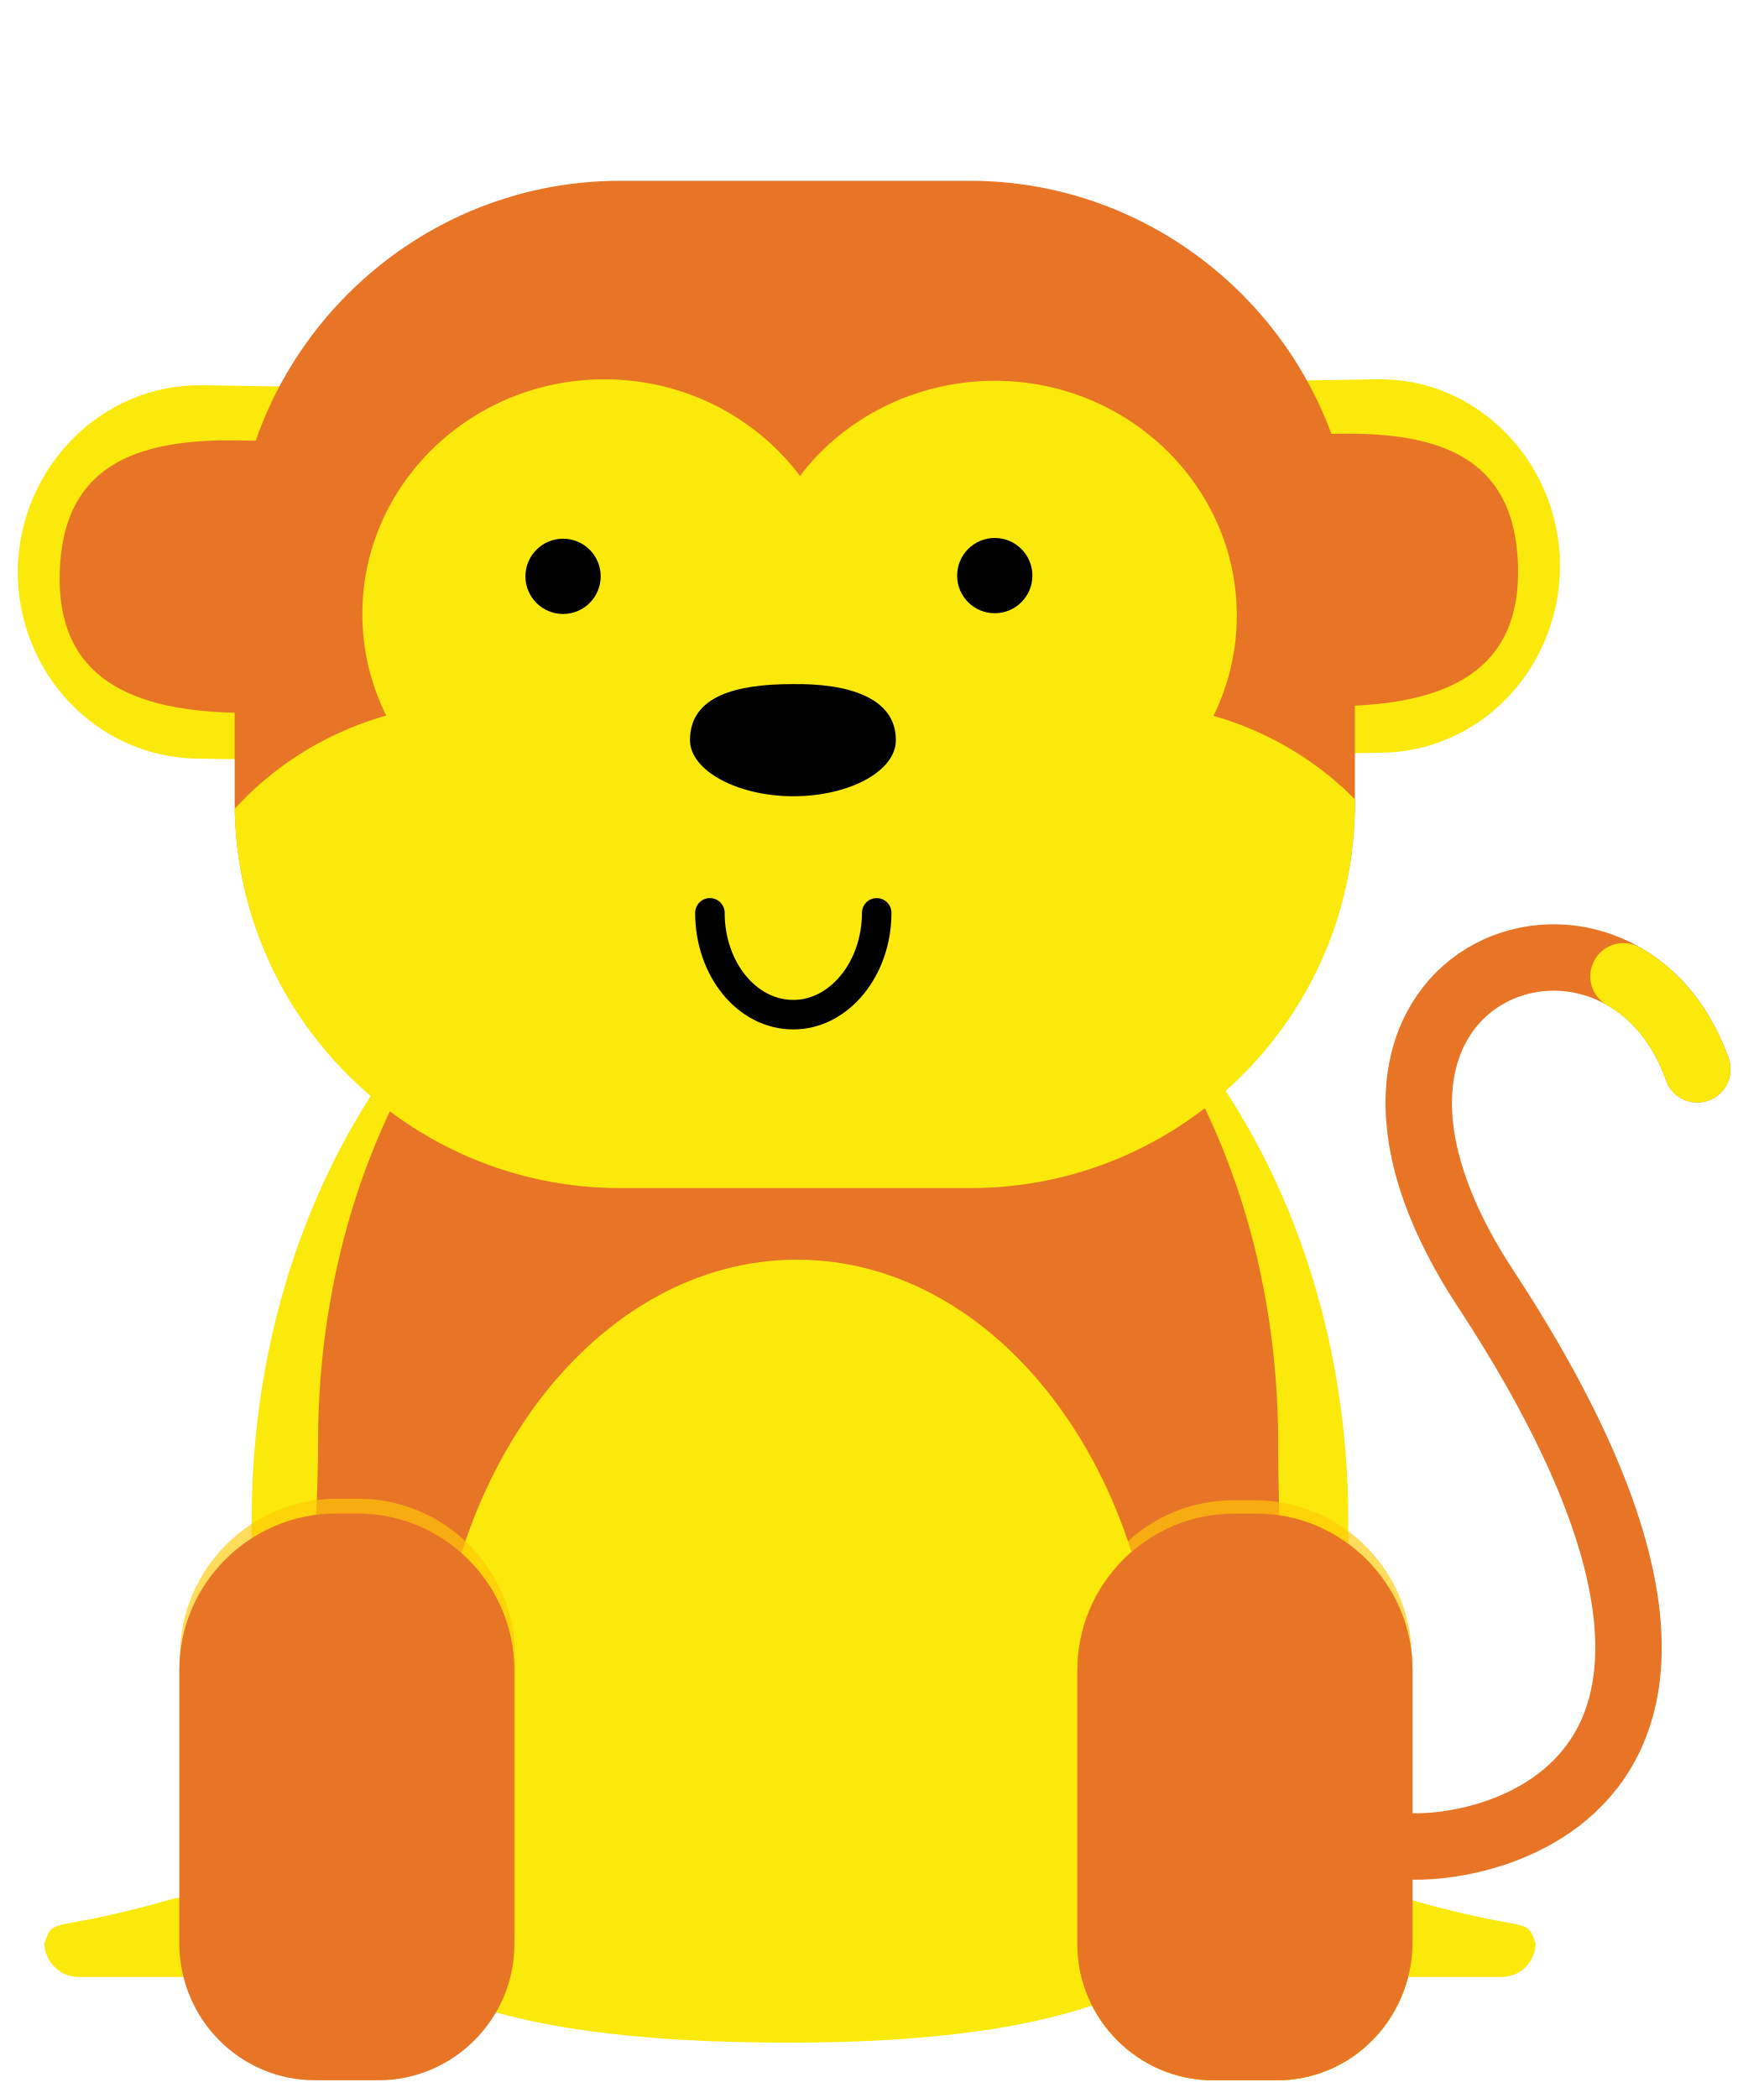
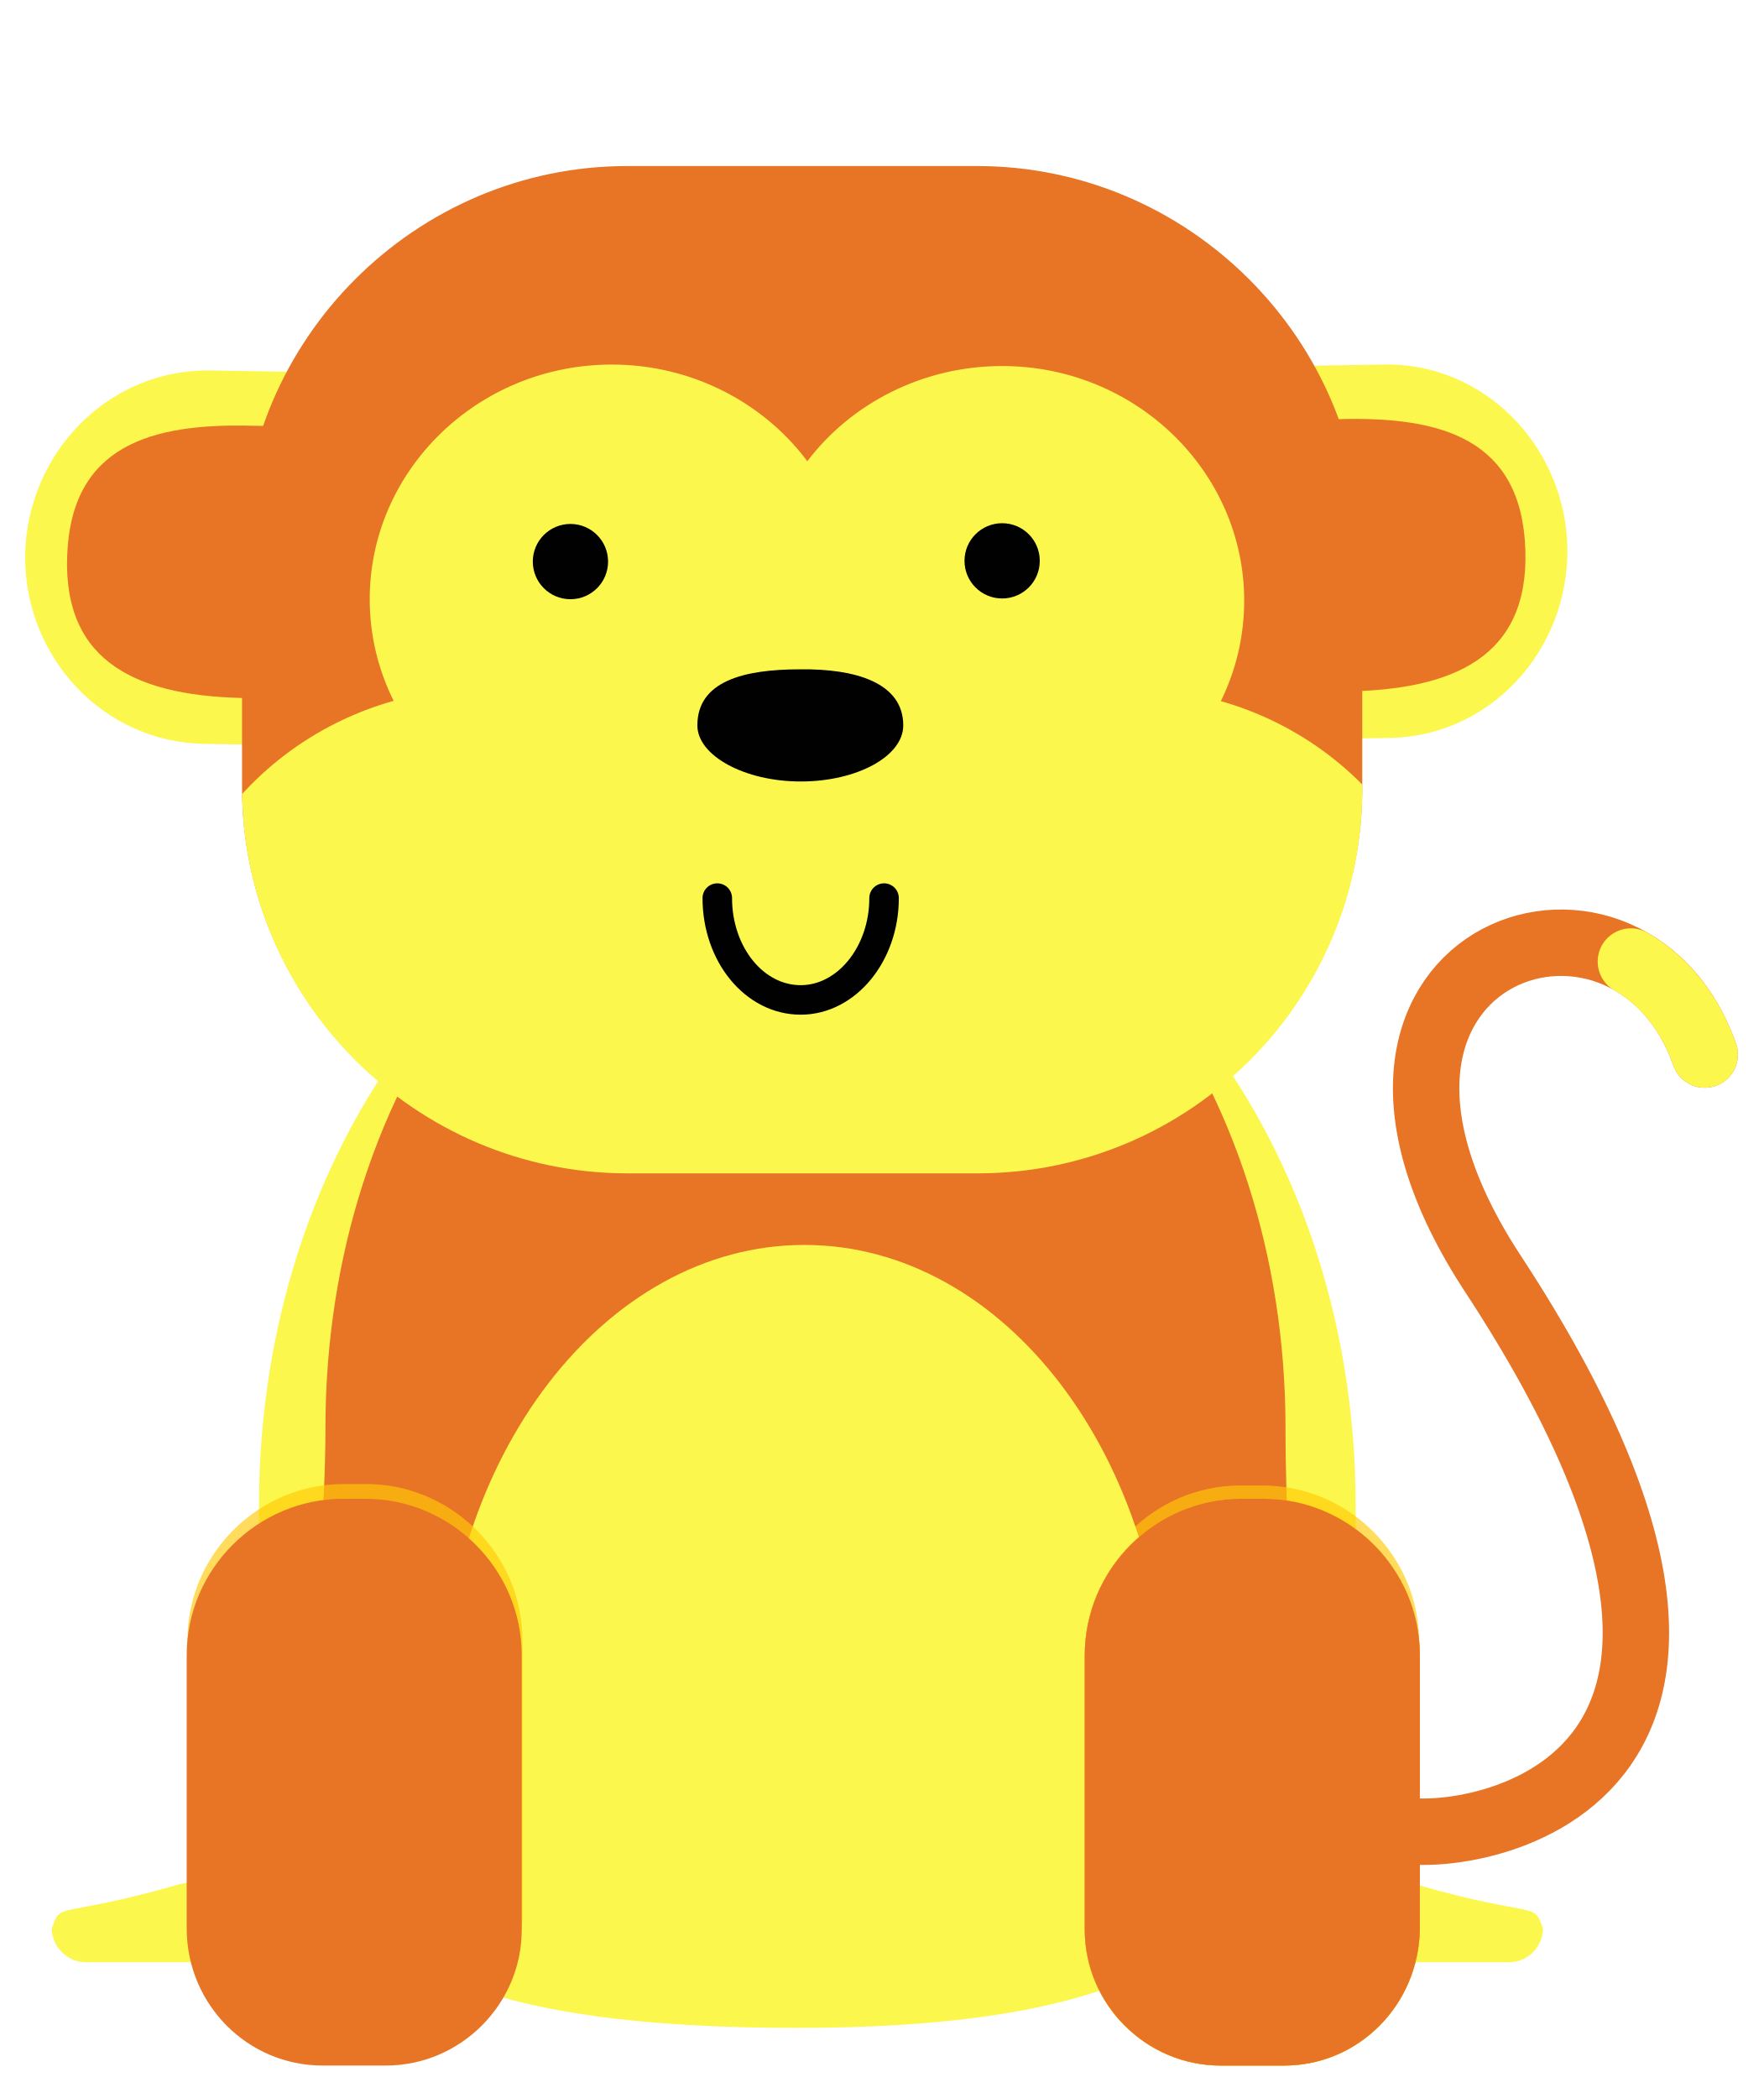
<svg xmlns="http://www.w3.org/2000/svg" xmlns:xlink="http://www.w3.org/1999/xlink" version="1.1" id="monkey" x="0px" y="0px" viewBox="-178 278.6 239 284.3" style="enable-background:new -178 278.6 239 284.3;" xml:space="preserve">
  <style type="text/css">
- 	.st0{fill:#FBE90C;}
+ 	.st0{fill:#FCF74C;}
	.st1{fill:#E87426;}
	.st2{opacity:0.66;fill:#FFCA06;enable-background:new    ;}
- 	.st3{clip-path:url(#SVGID_2_);fill:#FBE90C;}
+ 	.st3{clip-path:url(#SVGID_2_);fill:#FCF74C;}
	.st4{fill:#FFCA06;}
	.st5{fill:none;stroke:#E87426;stroke-width:9;stroke-linecap:round;stroke-miterlimit:10;}
- 	.st6{fill:none;stroke:#FBE90C;stroke-width:9;stroke-linecap:round;stroke-miterlimit:10;}
- 	.st7{clip-path:url(#SVGID_4_);fill:#FBE90C;}
+ 	.st6{fill:none;stroke:#FCF74C;stroke-width:9;stroke-linecap:round;stroke-miterlimit:10;}
+ 	.st7{clip-path:url(#SVGID_4_);fill:#FCF74C;}
	.st8{fill:none;stroke:#010101;stroke-width:4;stroke-linecap:round;stroke-linejoin:round;stroke-miterlimit:10;}
	.st9{fill:#010101;}
</style>
  <g id="monkey-tail">
-     <path id="XMLID_40_" class="st0" d="M4.7,484.6c0,50.9,8.9,46.5-75.5,46.5c-86.8,0-73.1,4.6-73.1-46.5s33.3-92.3,74.3-92.3   S4.7,433.6,4.7,484.6z" />
-     <path id="XMLID_39_" class="st1" d="M-4.8,474.1c0,47.1,13.1,81.1-66.3,81.1c-84.3,0-63.8-34-63.8-81.1s29.1-85.3,65.1-85.3   S-4.8,427.1-4.8,474.1z" />
-     <path id="XMLID_38_" class="st2" d="M-5.1,558.7h-8.6c-10.1,0-18.4-8.3-18.4-18.4v-37.2c0-11.6,9.5-21.2,21.2-21.2h3   c11.6,0,21.2,9.5,21.2,21.2v37.2C13.2,550.4,5,558.7-5.1,558.7z" />
-     <path id="XMLID_37_" class="st0" d="M25.5,546.5h-38.3c-2.5,0-4.4-2-4.4-4.4l0,0c0-2.5-1.2-24.2,2.2-19.1   c4.7,7,25.6,12.6,27.6,12.9c0.1,0,0.2,0,0.4,0.1c16.4,4.7,15.8,2.1,17.1,6l0,0C30,544.5,28,546.5,25.5,546.5z" />
+     <path id="XMLID_40_" class="st0" d="M5.7,482.6c0,50.9,8.9,46.5-75.5,46.5c-86.8,0-73.1,4.6-73.1-46.5s33.3-92.3,74.3-92.3   S5.7,431.6,5.7,482.6z" />
+     <path id="XMLID_39_" class="st1" d="M-3.8,472.1c0,47.1,13.1,81.1-66.3,81.1c-84.3,0-63.8-34-63.8-81.1s29.1-85.3,65.1-85.3   S-3.8,425.1-3.8,472.1z" />
+     <path id="XMLID_38_" class="st2" d="M-4.1,556.7h-8.6c-10.1,0-18.4-8.3-18.4-18.4v-37.2c0-11.6,9.5-21.2,21.2-21.2h3   c11.6,0,21.2,9.5,21.2,21.2v37.2C14.2,548.4,6,556.7-4.1,556.7z" />
+     <path id="XMLID_37_" class="st0" d="M26.5,544.5h-38.3c-2.5,0-4.4-2-4.4-4.4l0,0c0-2.5-1.2-24.2,2.2-19.1   c4.7,7,25.6,12.6,27.6,12.9c0.1,0,0.2,0,0.4,0.1c16.4,4.7,15.8,2.1,17.1,6l0,0C31,542.5,29,544.5,26.5,544.5z" />
    <g id="XMLID_71_">
      <g id="XMLID_72_">
        <g id="XMLID_73_">
          <g id="XMLID_74_">
            <g>
-               <defs>
-                 <path id="SVGID_1_" d="M-20.9,513.7c0,35.6,9.9,61.2-50,61.2c-63.7,0-48.3-25.6-48.3-61.2s22.1-64.4,49.2-64.4         S-20.9,478.1-20.9,513.7z" />
-               </defs>
-               <clipPath id="SVGID_2_">
-                 <use xlink:href="#SVGID_1_" style="overflow:visible;" />
-               </clipPath>
-               <path id="XMLID_35_" class="st3" d="M-4.8,474.3c0,47.1,13.1,81.1-66.3,81.1c-84.3,0-63.8-34-63.8-81.1s29.1-85.3,65.1-85.3        S-4.8,427.2-4.8,474.3z" />
+               <g>
+                 <defs>
+                   <path id="SVGID_1_" d="M-19.9,511.7c0,35.6,9.9,61.2-50,61.2c-63.7,0-48.3-25.6-48.3-61.2s22.1-64.4,49.2-64.4          S-19.9,476.1-19.9,511.7z" />
+                 </defs>
+                 <clipPath id="SVGID_2_">
+                   <use xlink:href="#SVGID_1_" style="overflow:visible;" />
+                 </clipPath>
+                 <path id="XMLID_35_" class="st3" d="M-3.8,472.3c0,47.1,13.1,81.1-66.3,81.1c-84.3,0-63.8-34-63.8-81.1s29.1-85.3,65.1-85.3         S-3.8,425.2-3.8,472.3z" />
+               </g>
            </g>
          </g>
        </g>
      </g>
    </g>
-     <path id="XMLID_34_" class="st0" d="M-167.4,546.5h38.3c2.5,0,4.4-2,4.4-4.4l0,0c0-2.5,1.2-24.2-2.2-19.1   c-4.7,7-25.6,12.6-27.6,12.9c-0.1,0-0.2,0-0.4,0.1c-16.4,4.7-15.8,2.1-17.1,6l0,0C-171.9,544.5-169.8,546.5-167.4,546.5z" />
-     <path id="XMLID_33_" class="st1" d="M-5,560.5h-8.6c-10.1,0-18.4-8.3-18.4-18.4v-37.2c0-11.6,9.5-21.2,21.2-21.2h3   c11.6,0,21.2,9.5,21.2,21.2v37.2C13.2,552.3,5.1,560.5-5,560.5z" />
+     <path id="XMLID_34_" class="st0" d="M-166.4,544.5h38.3c2.5,0,4.4-2,4.4-4.4l0,0c0-2.5,1.2-24.2-2.2-19.1   c-4.7,7-25.6,12.6-27.6,12.9c-0.1,0-0.2,0-0.4,0.1c-16.4,4.7-15.8,2.1-17.1,6l0,0C-170.9,542.5-168.8,544.5-166.4,544.5z" />
+     <path id="XMLID_33_" class="st1" d="M-4,558.5h-8.6c-10.1,0-18.4-8.3-18.4-18.4v-37.2c0-11.6,9.5-21.2,21.2-21.2h3   c11.6,0,21.2,9.5,21.2,21.2v37.2C14.2,550.3,6.1,558.5-4,558.5z" />
    <g id="XMLID_67_">
-       <path id="XMLID_32_" class="st4" d="M-5,560.5h-8.6c-10.1,0-18.4-8.3-18.4-18.4v-37.2c0-11.6,9.5-21.2,21.2-21.2h3    c11.6,0,21.2,9.5,21.2,21.2v37.2C13.2,552.3,5.1,560.5-5,560.5z" />
+       <path id="XMLID_32_" class="st4" d="M-4,558.5h-8.6c-10.1,0-18.4-8.3-18.4-18.4v-37.2c0-11.6,9.5-21.2,21.2-21.2h3    c11.6,0,21.2,9.5,21.2,21.2v37.2C14.2,550.3,6.1,558.5-4,558.5z" />
    </g>
    <g id="XMLID_65_">
-       <path id="XMLID_31_" class="st4" d="M-5,560.5h-8.6c-10.1,0-18.4-8.3-18.4-18.4v-37.2c0-11.6,9.5-21.2,21.2-21.2h3    c11.6,0,21.2,9.5,21.2,21.2v37.2C13.2,552.3,5.1,560.5-5,560.5z" />
+       <path id="XMLID_31_" class="st4" d="M-4,558.5h-8.6c-10.1,0-18.4-8.3-18.4-18.4v-37.2c0-11.6,9.5-21.2,21.2-21.2h3    c11.6,0,21.2,9.5,21.2,21.2v37.2C14.2,550.3,6.1,558.5-4,558.5z" />
    </g>
    <g id="XMLID_63_">
-       <path id="XMLID_30_" class="st1" d="M-5,560.5h-8.6c-10.1,0-18.4-8.3-18.4-18.4v-37.2c0-11.6,9.5-21.2,21.2-21.2h3    c11.6,0,21.2,9.5,21.2,21.2v37.2C13.2,552.3,5.1,560.5-5,560.5z" />
+       <path id="XMLID_30_" class="st1" d="M-4,558.5h-8.6c-10.1,0-18.4-8.3-18.4-18.4v-37.2c0-11.6,9.5-21.2,21.2-21.2h3    c11.6,0,21.2,9.5,21.2,21.2v37.2C14.2,550.3,6.1,558.5-4,558.5z" />
    </g>
-     <path id="XMLID_29_" class="st2" d="M-126.6,558.5h-8.6c-10.1,0-18.4-8.3-18.4-18.4v-37.2c0-11.6,9.5-21.2,21.2-21.2h3   c11.6,0,21.2,9.5,21.2,21.2v37.2C-108.3,550.2-116.5,558.5-126.6,558.5z" />
+     <path id="XMLID_29_" class="st2" d="M-125.6,556.5h-8.6c-10.1,0-18.4-8.3-18.4-18.4v-37.2c0-11.6,9.5-21.2,21.2-21.2h3   c11.6,0,21.2,9.5,21.2,21.2v37.2C-107.3,548.2-115.5,556.5-125.6,556.5z" />
    <g id="XMLID_60_">
-       <path id="XMLID_28_" class="st1" d="M-135.3,560.5h8.6c10.1,0,18.4-8.3,18.4-18.4v-37.2c0-11.6-9.5-21.2-21.2-21.2h-3    c-11.6,0-21.2,9.5-21.2,21.2v37.2C-153.6,552.3-145.4,560.5-135.3,560.5z" />
+       <path id="XMLID_28_" class="st1" d="M-134.3,558.5h8.6c10.1,0,18.4-8.3,18.4-18.4v-37.2c0-11.6-9.5-21.2-21.2-21.2h-3    c-11.6,0-21.2,9.5-21.2,21.2v37.2C-152.6,550.3-144.4,558.5-134.3,558.5z" />
    </g>
-     <path id="XMLID_27_" class="st5" d="M52,423.5c-10.5-29.7-57.1-13.6-28.7,29.7c48.1,73.4-7.9,77.4-12.7,75.2" />
-     <path id="XMLID_26_" class="st6" d="M52,423.5c-2.1-6-5.8-10.2-10-12.6" />
+     <path id="XMLID_27_" class="st5" d="M53,421.5c-10.5-29.7-57.1-13.6-28.7,29.7c48.1,73.4-7.9,77.4-12.7,75.2" />
+     <path id="XMLID_26_" class="st6" d="M53,421.5c-2.1-6-5.8-10.2-10-12.6" />
  </g>
  <g id="monkey-head">
-     <path id="XMLID_25_" class="st0" d="M-15.5,381l24.6-0.4c13.6-0.1,24.4-11.6,24.3-25.6c-0.2-13.9-11.3-25.3-24.9-25l-24.6,0.4   L-15.5,381z" />
-     <path id="XMLID_24_" class="st0" d="M-126.1,331.2l-24.6-0.4c-13.6-0.1-24.6,11.1-24.9,25c-0.1,14,10.7,25.4,24.3,25.6l24.6,0.4   L-126.1,331.2z" />
-     <path id="XMLID_23_" class="st1" d="M-46.5,439.5H-94c-28.7,0-52.2-23.5-52.2-52.2v-32c0-28.7,23.5-52.2,52.2-52.2h47.4   c28.7,0,52.2,23.5,52.2,52.2v31.9C5.7,416-17.8,439.5-46.5,439.5z" />
-     <path id="XMLID_22_" class="st1" d="M-120,338.5l-24.6-0.2c-14-0.4-24.8,2.7-25.3,17.7c-0.5,14.5,9.7,19.1,24.9,19.2l24.6,0.4   L-120,338.5z" />
-     <path id="XMLID_21_" class="st1" d="M-21.8,374.7l24.6-0.4c15.2-0.1,25.4-4.7,24.9-19.2c-0.5-15-11.3-18.1-25.3-17.7l-24.5,0.2   L-21.8,374.7z" />
-     <path id="XMLID_20_" class="st0" d="M-69.7,380.7c5.9,7.9,15.6,13.1,26.5,13.1c18.1,0,32.8-14.3,32.8-31.8s-14.7-31.8-32.8-31.8   c-10.8,0-20.5,5.1-26.4,12.9l0,0c-5.9-7.9-15.6-13.1-26.5-13.1c-18.1,0-32.8,14.3-32.8,31.8s14.7,31.8,32.8,31.8   C-85.2,393.7-75.6,388.6-69.7,380.7" />
+     <path id="XMLID_25_" class="st0" d="M-14.5,379l24.6-0.4c13.6-0.1,24.4-11.6,24.3-25.6c-0.2-13.9-11.3-25.3-24.9-25l-24.6,0.4   L-14.5,379z" />
+     <path id="XMLID_24_" class="st0" d="M-125.1,329.2l-24.6-0.4c-13.6-0.1-24.6,11.1-24.9,25c-0.1,14,10.7,25.4,24.3,25.6l24.6,0.4   L-125.1,329.2z" />
+     <path id="XMLID_23_" class="st1" d="M-45.5,437.5H-93c-28.7,0-52.2-23.5-52.2-52.2v-32c0-28.7,23.5-52.2,52.2-52.2h47.4   c28.7,0,52.2,23.5,52.2,52.2v31.9C6.7,414-16.8,437.5-45.5,437.5z" />
+     <path id="XMLID_22_" class="st1" d="M-119,336.5l-24.6-0.2c-14-0.4-24.8,2.7-25.3,17.7c-0.5,14.5,9.7,19.1,24.9,19.2l24.6,0.4   L-119,336.5z" />
+     <path id="XMLID_21_" class="st1" d="M-20.8,372.7l24.6-0.4c15.2-0.1,25.4-4.7,24.9-19.2c-0.5-15-11.3-18.1-25.3-17.7l-24.5,0.2   L-20.8,372.7z" />
+     <path id="XMLID_20_" class="st0" d="M-68.7,378.7c5.9,7.9,15.6,13.1,26.5,13.1c18.1,0,32.8-14.3,32.8-31.8s-14.7-31.8-32.8-31.8   c-10.8,0-20.5,5.1-26.4,12.9l0,0c-5.9-7.9-15.6-13.1-26.5-13.1c-18.1,0-32.8,14.3-32.8,31.8s14.7,31.8,32.8,31.8   C-84.2,391.7-74.6,386.6-68.7,378.7" />
    <g id="XMLID_46_">
      <g id="XMLID_47_">
        <g id="XMLID_48_">
          <g id="XMLID_49_">
            <g>
-               <defs>
-                 <path id="SVGID_3_" d="M-25.8,458.9h-87.7c-24.2,0-43.7-19-43.7-42.5s19.6-42.5,43.7-42.5h87.6l0,0c24.2,0,43.7,19,43.7,42.5         C18,439.9-1.6,458.9-25.8,458.9" />
-               </defs>
-               <clipPath id="SVGID_4_">
-                 <use xlink:href="#SVGID_3_" style="overflow:visible;" />
-               </clipPath>
-               <path id="XMLID_18_" class="st7" d="M-46.5,439.6H-94c-28.7,0-52.2-23.5-52.2-52.2v-31.9c0-28.7,23.5-52.2,52.2-52.2h47.4        c28.7,0,52.2,23.5,52.2,52.2v31.9C5.7,416.2-17.8,439.6-46.5,439.6z" />
+               <g>
+                 <defs>
+                   <path id="SVGID_3_" d="M-24.8,456.9h-87.7c-24.2,0-43.7-19-43.7-42.5s19.6-42.5,43.7-42.5h87.6l0,0          c24.2,0,43.7,19,43.7,42.5C19,437.9-0.6,456.9-24.8,456.9" />
+                 </defs>
+                 <clipPath id="SVGID_4_">
+                   <use xlink:href="#SVGID_3_" style="overflow:visible;" />
+                 </clipPath>
+                 <path id="XMLID_18_" class="st7" d="M-45.5,437.6H-93c-28.7,0-52.2-23.5-52.2-52.2v-31.9c0-28.7,23.5-52.2,52.2-52.2h47.4         c28.7,0,52.2,23.5,52.2,52.2v31.9C6.7,414.2-16.8,437.6-45.5,437.6z" />
+               </g>
            </g>
          </g>
        </g>
      </g>
    </g>
-     <path id="XMLID_17_" class="st8" d="M-59.2,402.3c0,7.6-5.1,13.8-11.3,13.8c-6.3,0-11.3-6.2-11.3-13.8" />
-     <path id="XMLID_16_" class="st9" d="M-56.6,378.9c0,4.2-6.3,7.6-13.9,7.6s-14-3.5-14-7.6c0-6,6.3-7.6,13.9-7.6   C-63.1,371.2-56.6,373.1-56.6,378.9z" />
-     <circle id="XMLID_15_" class="st9" cx="-101.7" cy="356.7" r="5.1" />
-     <circle id="XMLID_14_" class="st9" cx="-43.2" cy="356.6" r="5.1" />
+     <path id="XMLID_17_" class="st8" d="M-58.2,400.3c0,7.6-5.1,13.8-11.3,13.8c-6.3,0-11.3-6.2-11.3-13.8" />
+     <path id="XMLID_16_" class="st9" d="M-55.6,376.9c0,4.2-6.3,7.6-13.9,7.6s-14-3.5-14-7.6c0-6,6.3-7.6,13.9-7.6   C-62.1,369.2-55.6,371.1-55.6,376.9z" />
+     <circle id="XMLID_15_" class="st9" cx="-100.7" cy="354.7" r="5.1" />
+     <circle id="XMLID_14_" class="st9" cx="-42.2" cy="354.6" r="5.1" />
  </g>
</svg>
